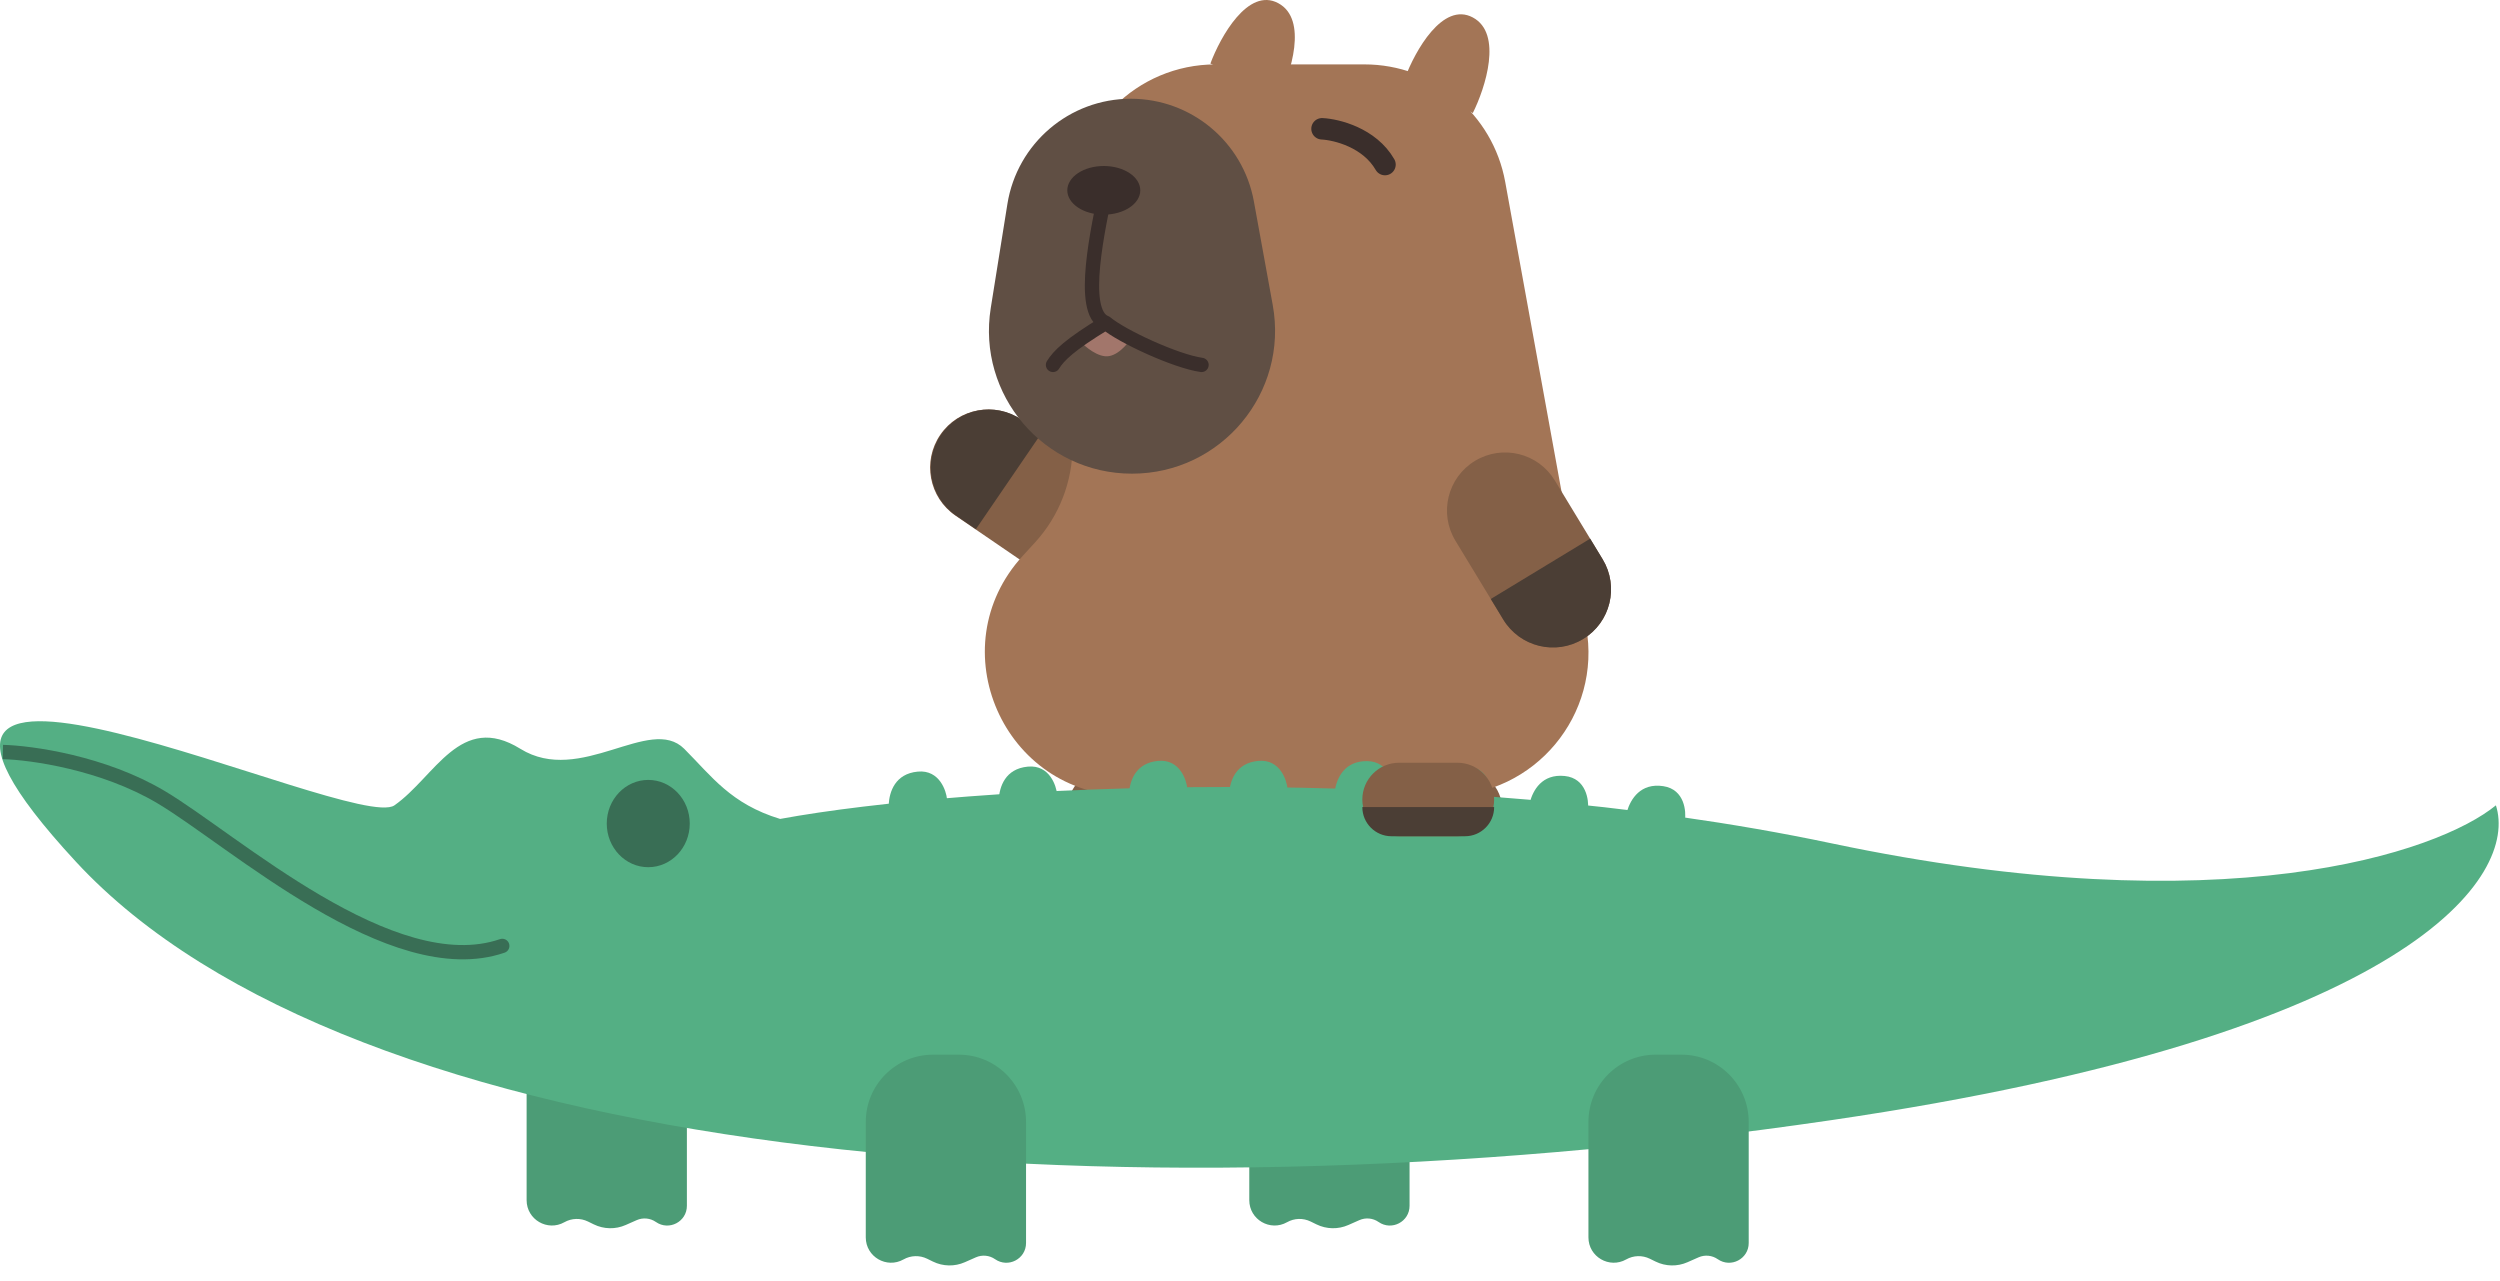
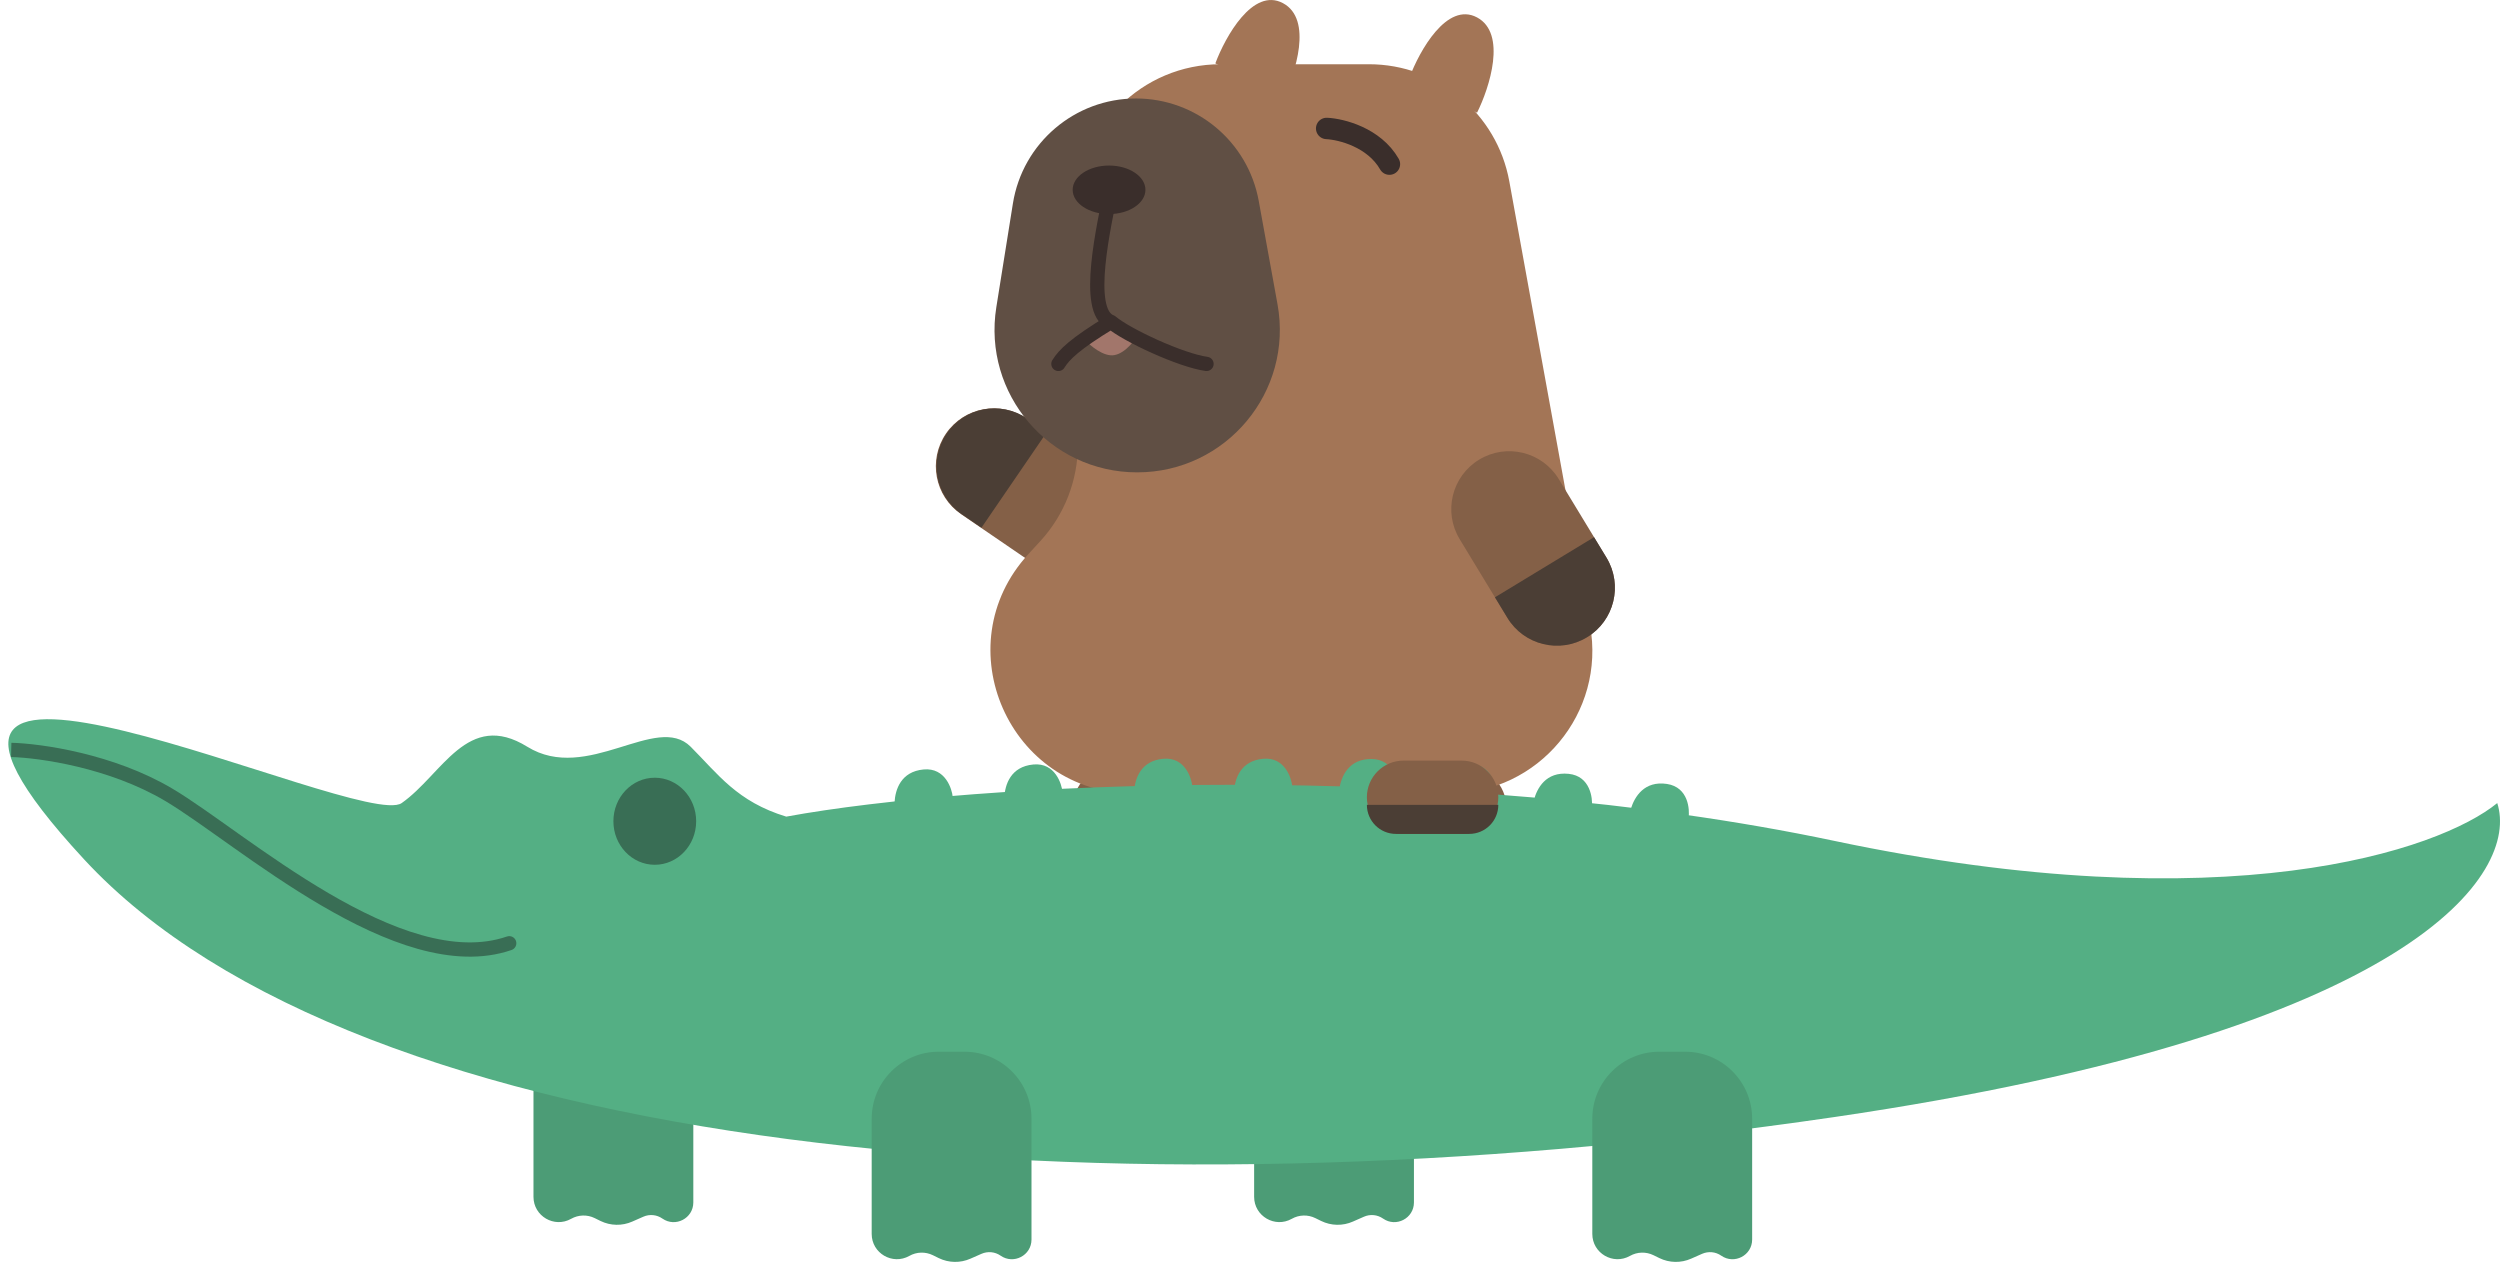
- <svg xmlns="http://www.w3.org/2000/svg" width="1747" height="895" viewBox="0 0 1747 895" fill="none">
-   <path d="M893.204 2.197C872.149 -9.054 852.848 25.637 845.83 44.389L893.204 69C901.977 51.42 914.26 13.448 893.204 2.197Z" fill="#A37556" />
-   <path d="M777.271 386.037C789.93 367.522 785.183 342.251 766.668 329.592L713.492 293.235C694.977 280.577 669.705 285.324 657.047 303.839C644.388 322.354 649.135 347.625 667.65 360.284L720.827 396.641C739.342 409.3 764.613 404.552 777.271 386.037Z" fill="#846047" />
-   <path d="M727.784 302.737L713.921 293.259C695.406 280.6 670.135 285.347 657.476 303.862C644.817 322.377 649.565 347.648 668.08 360.307L681.943 369.786L727.784 302.737Z" fill="#4B3E35" />
-   <rect x="945.83" y="537" width="104" height="58" rx="29" fill="#846047" />
-   <path d="M945.83 572H1049.83C1049.83 584.703 1039.53 595 1026.83 595H968.83C956.128 595 945.83 584.703 945.83 572Z" fill="#4B3E35" />
-   <rect x="745.83" y="537" width="104" height="58" rx="29" fill="#846047" />
-   <path d="M745.83 572H849.83C849.83 584.703 839.533 595 826.83 595H768.83C756.128 595 745.83 584.703 745.83 572Z" fill="#4B3E35" />
-   <path d="M749.513 145C749.513 89.772 794.284 45 849.513 45H953.449C1001.78 45 1043.19 79.561 1051.84 127.109L1108.39 438.109C1119.55 499.494 1072.4 556 1010 556H788.404C701.355 556 655.87 452.488 714.744 388.367L723.173 379.187C740.113 360.737 749.513 336.602 749.513 311.555L749.513 145Z" fill="#A37556" />
-   <path d="M703.965 142.579C710.745 100.187 747.316 69 790.247 69C832.471 69 868.655 99.194 876.213 140.737L889.388 213.149C900.553 274.511 853.414 331 791.045 331C729.543 331 682.629 275.987 692.342 215.256L703.965 142.579Z" fill="#604F44" />
-   <path d="M772.222 248.949C764.133 248.123 755.37 239.656 752 235.526C769.911 221.896 785.463 229.847 791 235.526C788.111 240.344 780.311 249.775 772.222 248.949Z" fill="#A2766B" />
-   <path d="M772.714 132.789C768.296 156.391 753.436 218.496 772.714 225.579M772.714 225.579C783.83 235 821.749 252.521 839.639 255M772.714 225.579C747.33 241 739.83 248.5 735.83 255" stroke="#3A2E2B" stroke-width="10" stroke-linecap="round" />
-   <ellipse cx="771.33" cy="133" rx="25.5" ry="17" fill="#3A2E2B" />
-   <path d="M923.83 90C933.997 90.5 957.03 96.2 967.83 115" stroke="#3A2E2B" stroke-width="15" stroke-linecap="round" />
-   <path d="M1030.7 322.069C1049.87 310.433 1074.85 316.543 1086.48 335.717L1119.9 390.787C1131.54 409.961 1125.43 434.937 1106.25 446.574C1087.08 458.21 1062.1 452.099 1050.47 432.925L1017.05 377.856C1005.41 358.682 1011.52 333.705 1030.7 322.069Z" fill="#846047" />
-   <path d="M1111.19 376.43L1119.9 390.787C1131.54 409.961 1125.43 434.937 1106.25 446.574C1087.08 458.21 1062.1 452.099 1050.47 432.925L1041.75 418.568L1111.19 376.43Z" fill="#4B3E35" />
-   <path d="M1029.2 12.197C1008.15 0.946 988.848 35.637 981.83 54.389L1029.2 79C1037.98 61.42 1050.26 23.448 1029.2 12.197Z" fill="#A37556" />
-   <path d="M368 758C368 732.043 389.043 711 415 711H433C458.957 711 480 732.043 480 758V842.626C480 853.753 467.488 860.286 458.357 853.927C454.41 851.178 449.314 850.688 444.915 852.634L437.227 856.034C430.109 859.182 421.964 859.025 414.973 855.604L410.868 853.595C405.63 851.032 399.466 851.215 394.39 854.084C382.599 860.748 368 852.23 368 838.686V758Z" fill="#4C9C76" />
-   <path d="M873 758C873 732.043 894.043 711 920 711H938C963.957 711 985 732.043 985 758V842.626C985 853.753 972.488 860.286 963.357 853.927C959.41 851.178 954.314 850.688 949.915 852.634L942.227 856.034C935.109 859.182 926.964 859.025 919.973 855.604L915.868 853.595C910.63 851.032 904.466 851.215 899.39 854.084C887.599 860.748 873 852.23 873 838.686V758Z" fill="#4C9C76" />
-   <path d="M1279.64 589.27C1004.84 531.27 676.472 548.103 545.139 572.27C510.639 561.769 497.339 542.47 478.139 523.27C454.139 499.27 405.639 549.27 363.639 523.27C321.639 497.27 304.139 542.769 275.639 562.769C247.139 582.769 -138.361 395.269 53.139 602.269C244.639 809.269 768.639 857.769 1279.64 782.769C1688.44 722.769 1759.64 611.103 1744.14 562.769C1703.81 595.77 1554.44 647.27 1279.64 589.27Z" fill="#54AF84" />
-   <path d="M605 784C605 758.043 626.043 737 652 737H670C695.957 737 717 758.043 717 784V868.626C717 879.753 704.488 886.286 695.357 879.927C691.41 877.178 686.314 876.688 681.915 878.634L674.227 882.034C667.109 885.182 658.964 885.025 651.973 881.604L647.868 879.595C642.63 877.032 636.466 877.215 631.39 880.084C619.599 886.748 605 878.23 605 864.686V784Z" fill="#4C9C76" />
-   <path d="M1110 784C1110 758.043 1131.04 737 1157 737H1175C1200.96 737 1222 758.043 1222 784V868.626C1222 879.753 1209.49 886.286 1200.36 879.927C1196.41 877.178 1191.31 876.688 1186.92 878.634L1179.23 882.034C1172.11 885.182 1163.96 885.025 1156.97 881.604L1152.87 879.595C1147.63 877.032 1141.47 877.215 1136.39 880.084C1124.6 886.748 1110 878.23 1110 864.686V784Z" fill="#4C9C76" />
-   <ellipse cx="453" cy="575.5" rx="29" ry="30.5" fill="#396E55" />
-   <path d="M112.5 557L115.054 552.701L112.5 557ZM352.627 665.728C355.238 664.829 356.626 661.984 355.728 659.373C354.829 656.762 351.984 655.374 349.373 656.272L352.627 665.728ZM1.875 530.498C21.357 530.985 70.527 537.881 109.946 561.299L115.054 552.701C73.673 528.119 22.643 521.015 2.125 520.502L1.875 530.498ZM109.946 561.299C122.349 568.667 138.516 580.398 157.356 593.716C176.081 606.952 197.245 621.606 219.287 634.503C241.31 647.389 264.4 658.637 287.004 664.963C309.602 671.288 332.086 672.797 352.627 665.728L349.373 656.272C331.414 662.453 311.148 661.337 289.699 655.333C268.257 649.332 246.002 638.548 224.338 625.872C202.692 613.207 181.826 598.767 163.128 585.55C144.546 572.415 127.901 560.333 115.054 552.701L109.946 561.299Z" fill="#396E55" />
-   <path d="M641.383 539.198C625.391 540.679 621.506 553.427 621.025 562.176L661.775 558.397C661.283 553.087 656.761 537.774 641.383 539.198Z" fill="#54AF84" />
-   <path d="M718.297 535.712C702.305 537.193 698.42 549.941 697.939 558.69L738.689 554.911C738.197 549.6 733.675 534.287 718.297 535.712Z" fill="#54AF84" />
-   <path d="M809.297 531.712C793.305 533.193 789.42 545.941 788.939 554.69L829.689 550.911C829.197 545.6 824.675 530.287 809.297 531.712Z" fill="#54AF84" />
-   <path d="M879.297 531.712C863.305 533.193 859.42 545.941 858.939 554.69L899.689 550.911C899.197 545.6 894.675 530.287 879.297 531.712Z" fill="#54AF84" />
-   <path d="M955.42 531.872C939.361 531.648 934.145 543.912 932.739 552.56L973.66 553.127C973.734 547.794 970.862 532.088 955.42 531.872Z" fill="#54AF84" />
-   <path d="M1025.29 535.45C1009.27 534.29 1003.35 546.23 1001.44 554.781L1042.26 557.731C1042.64 552.412 1040.69 536.565 1025.29 535.45Z" fill="#54AF84" />
-   <path d="M1093.4 542.259C1077.42 540.637 1071.15 552.4 1069 560.893L1109.72 565.021C1110.25 559.715 1108.76 543.818 1093.4 542.259Z" fill="#54AF84" />
-   <path d="M1162.29 549.363C1146.41 546.949 1139.57 558.387 1137 566.762L1177.46 572.908C1178.26 567.635 1177.56 551.684 1162.29 549.363Z" fill="#54AF84" />
-   <rect x="952" y="533" width="92.114" height="51.371" rx="25.686" fill="#846047" />
-   <path d="M952 564H1044.11C1044.11 575.251 1034.99 584.371 1023.74 584.371H972.371C961.121 584.371 952 575.251 952 564Z" fill="#4B3E35" />
+ <svg xmlns="http://www.w3.org/2000/svg" width="92" height="47" viewBox="0 0 92 47" fill="none">
+   <path d="M47.213 0.116C46.107 -0.475 45.094 1.347 44.725 2.332L47.213 3.624C47.674 2.701 48.319 0.707 47.213 0.116Z" fill="#A37556" />
+   <path d="M41.124 20.273C41.789 19.301 41.54 17.974 40.568 17.309L37.775 15.399C36.803 14.735 35.476 14.984 34.811 15.956C34.146 16.929 34.395 18.256 35.368 18.921L38.16 20.83C39.133 21.494 40.46 21.245 41.124 20.273Z" fill="#846047" />
+   <path d="M38.526 15.899L37.798 15.401C36.825 14.736 35.498 14.985 34.834 15.957C34.169 16.93 34.418 18.257 35.39 18.922L36.118 19.419L38.526 15.899Z" fill="#4B3E35" />
+   <rect x="49.976" y="28.201" width="5.461" height="3.046" rx="1.523" fill="#846047" />
+   <path d="M49.976 30.038H55.438C55.438 30.706 54.897 31.246 54.23 31.246H51.184C50.517 31.246 49.976 30.706 49.976 30.038Z" fill="#4B3E35" />
+   <rect x="39.474" y="28.201" width="5.461" height="3.046" rx="1.523" fill="#846047" />
+   <path d="M39.474 30.038H44.935C44.935 30.706 44.394 31.246 43.727 31.246H40.681C40.014 31.246 39.474 30.706 39.474 30.038Z" fill="#4B3E35" />
+   <path d="M39.667 7.615C39.667 4.715 42.018 2.364 44.919 2.364H50.377C52.914 2.364 55.089 4.179 55.543 6.676L58.513 23.008C59.099 26.231 56.623 29.198 53.347 29.198H41.709C37.138 29.198 34.75 23.763 37.841 20.395L38.284 19.913C39.174 18.944 39.667 17.677 39.667 16.362L39.667 7.615Z" fill="#A37556" />
+   <path d="M37.275 7.488C37.631 5.262 39.552 3.624 41.806 3.624C44.023 3.624 45.924 5.21 46.321 7.391L47.012 11.194C47.599 14.416 45.123 17.383 41.848 17.383C38.618 17.383 36.155 14.494 36.665 11.304L37.275 7.488Z" fill="#604F44" />
+   <path d="M40.859 13.074C40.434 13.03 39.974 12.586 39.797 12.369C40.738 11.653 41.555 12.071 41.845 12.369C41.694 12.622 41.284 13.117 40.859 13.074Z" fill="#A2766B" />
+   <path d="M40.886 6.974C40.654 8.213 39.873 11.475 40.886 11.847M40.886 11.847C41.469 12.341 43.461 13.262 44.4 13.392M40.886 11.847C39.553 12.657 39.159 13.05 38.949 13.392" stroke="#3A2E2B" stroke-width="0.525" stroke-linecap="round" />
+   <ellipse cx="40.813" cy="6.985" rx="1.339" ry="0.893" fill="#3A2E2B" />
+   <path d="M48.821 4.727C49.355 4.753 50.564 5.052 51.131 6.04" stroke="#3A2E2B" stroke-width="0.788" stroke-linecap="round" />
+   <path d="M54.433 16.914C55.44 16.303 56.752 16.624 57.363 17.631L59.118 20.522C59.729 21.529 59.408 22.841 58.401 23.452C57.394 24.063 56.083 23.742 55.472 22.735L53.717 19.843C53.105 18.837 53.426 17.525 54.433 16.914Z" fill="#846047" />
+   <path d="M58.66 19.768L59.118 20.522C59.729 21.529 59.408 22.841 58.401 23.452C57.394 24.063 56.083 23.742 55.472 22.735L55.014 21.981L58.66 19.768Z" fill="#4B3E35" />
+   <path d="M54.355 0.641C53.249 0.05 52.235 1.872 51.867 2.857L54.355 4.149C54.815 3.226 55.46 1.232 54.355 0.641Z" fill="#A37556" />
+   <path d="M19.632 39.806C19.632 38.443 20.737 37.338 22.101 37.338H23.046C24.409 37.338 25.514 38.443 25.514 39.806V44.25C25.514 44.834 24.857 45.178 24.377 44.844C24.17 44.699 23.902 44.673 23.672 44.776L23.268 44.954C22.894 45.12 22.466 45.111 22.099 44.932L21.884 44.826C21.608 44.691 21.285 44.701 21.018 44.852C20.399 45.202 19.632 44.754 19.632 44.043V39.806Z" fill="#4C9C76" />
+   <path d="M46.152 39.806C46.152 38.443 47.257 37.338 48.62 37.338H49.565C50.928 37.338 52.033 38.443 52.033 39.806V44.25C52.033 44.834 51.376 45.178 50.897 44.844C50.69 44.699 50.422 44.673 50.191 44.776L49.787 44.954C49.413 45.12 48.986 45.111 48.619 44.932L48.403 44.826C48.128 44.691 47.804 44.701 47.538 44.852C46.919 45.202 46.152 44.754 46.152 44.043V39.806Z" fill="#4C9C76" />
+   <path d="M67.506 30.945C53.075 27.899 35.831 28.783 28.934 30.052C27.123 29.501 26.424 28.488 25.416 27.479C24.156 26.219 21.609 28.845 19.403 27.479C17.198 26.114 16.279 28.503 14.782 29.553C13.285 30.604 -6.959 20.757 3.098 31.628C13.154 42.498 40.671 45.045 67.506 41.107C88.974 37.956 92.713 32.092 91.899 29.553C89.781 31.287 81.937 33.991 67.506 30.945Z" fill="#54AF84" />
+   <path d="M32.078 41.171C32.078 39.808 33.183 38.703 34.546 38.703H35.491C36.854 38.703 37.959 39.808 37.959 41.171V45.615C37.959 46.2 37.302 46.543 36.823 46.209C36.615 46.064 36.348 46.039 36.117 46.141L35.713 46.319C35.339 46.485 34.911 46.477 34.544 46.297L34.329 46.191C34.054 46.057 33.73 46.066 33.464 46.217C32.844 46.567 32.078 46.12 32.078 45.408V41.171Z" fill="#4C9C76" />
+   <path d="M58.597 41.171C58.597 39.808 59.702 38.703 61.065 38.703H62.011C63.374 38.703 64.479 39.808 64.479 41.171V45.615C64.479 46.2 63.822 46.543 63.342 46.209C63.135 46.064 62.867 46.039 62.636 46.141L62.233 46.319C61.859 46.485 61.431 46.477 61.064 46.297L60.848 46.191C60.573 46.057 60.25 46.066 59.983 46.217C59.364 46.567 58.597 46.12 58.597 45.408V41.171Z" fill="#4C9C76" />
+   <ellipse cx="24.096" cy="30.222" rx="1.523" ry="1.602" fill="#396E55" />
+   <path d="M6.215 29.25L6.349 29.025L6.215 29.25ZM18.825 34.96C18.962 34.913 19.035 34.764 18.988 34.626C18.941 34.489 18.792 34.416 18.654 34.464L18.825 34.96ZM0.406 27.859C1.429 27.884 4.011 28.246 6.081 29.476L6.349 29.025C4.176 27.734 1.497 27.361 0.419 27.334L0.406 27.859ZM6.081 29.476C6.733 29.863 7.582 30.479 8.571 31.178C9.554 31.874 10.666 32.643 11.823 33.32C12.98 33.997 14.192 34.588 15.379 34.92C16.566 35.252 17.747 35.331 18.825 34.96L18.654 34.464C17.711 34.788 16.647 34.73 15.521 34.414C14.395 34.099 13.226 33.533 12.088 32.867C10.952 32.202 9.856 31.444 8.874 30.75C7.898 30.06 7.024 29.425 6.349 29.025L6.081 29.476Z" fill="#396E55" />
+   <path d="M33.989 28.316C33.149 28.394 32.945 29.063 32.92 29.523L35.06 29.324C35.034 29.045 34.796 28.241 33.989 28.316Z" fill="#54AF84" />
+   <path d="M38.028 28.133C37.188 28.211 36.984 28.88 36.959 29.34L39.099 29.141C39.073 28.862 38.835 28.058 38.028 28.133Z" fill="#54AF84" />
+   <path d="M42.806 27.923C41.966 28 41.762 28.67 41.737 29.129L43.877 28.931C43.851 28.652 43.614 27.848 42.806 27.923Z" fill="#54AF84" />
+   <path d="M46.483 27.923C45.643 28 45.439 28.67 45.414 29.129L47.554 28.931C47.528 28.652 47.291 27.848 46.483 27.923Z" fill="#54AF84" />
+   <path d="M50.48 27.931C49.637 27.919 49.363 28.563 49.289 29.017L51.438 29.047C51.442 28.767 51.291 27.942 50.48 27.931Z" fill="#54AF84" />
+   <path d="M54.149 28.119C53.308 28.058 52.997 28.685 52.897 29.134L55.04 29.289C55.06 29.01 54.958 28.178 54.149 28.119Z" fill="#54AF84" />
+   <path d="M57.726 28.477C56.887 28.391 56.558 29.009 56.445 29.455L58.583 29.672C58.611 29.393 58.533 28.558 57.726 28.477Z" fill="#54AF84" />
+   <path d="M61.344 28.849C60.51 28.723 60.151 29.323 60.016 29.763L62.14 30.086C62.182 29.809 62.145 28.971 61.344 28.849Z" fill="#54AF84" />
+   <rect x="50.301" y="27.99" width="4.837" height="2.698" rx="1.349" fill="#846047" />
+   <path d="M50.301 29.618H55.138C55.138 30.209 54.659 30.688 54.068 30.688H51.371C50.78 30.688 50.301 30.209 50.301 29.618Z" fill="#4B3E35" />
</svg>
